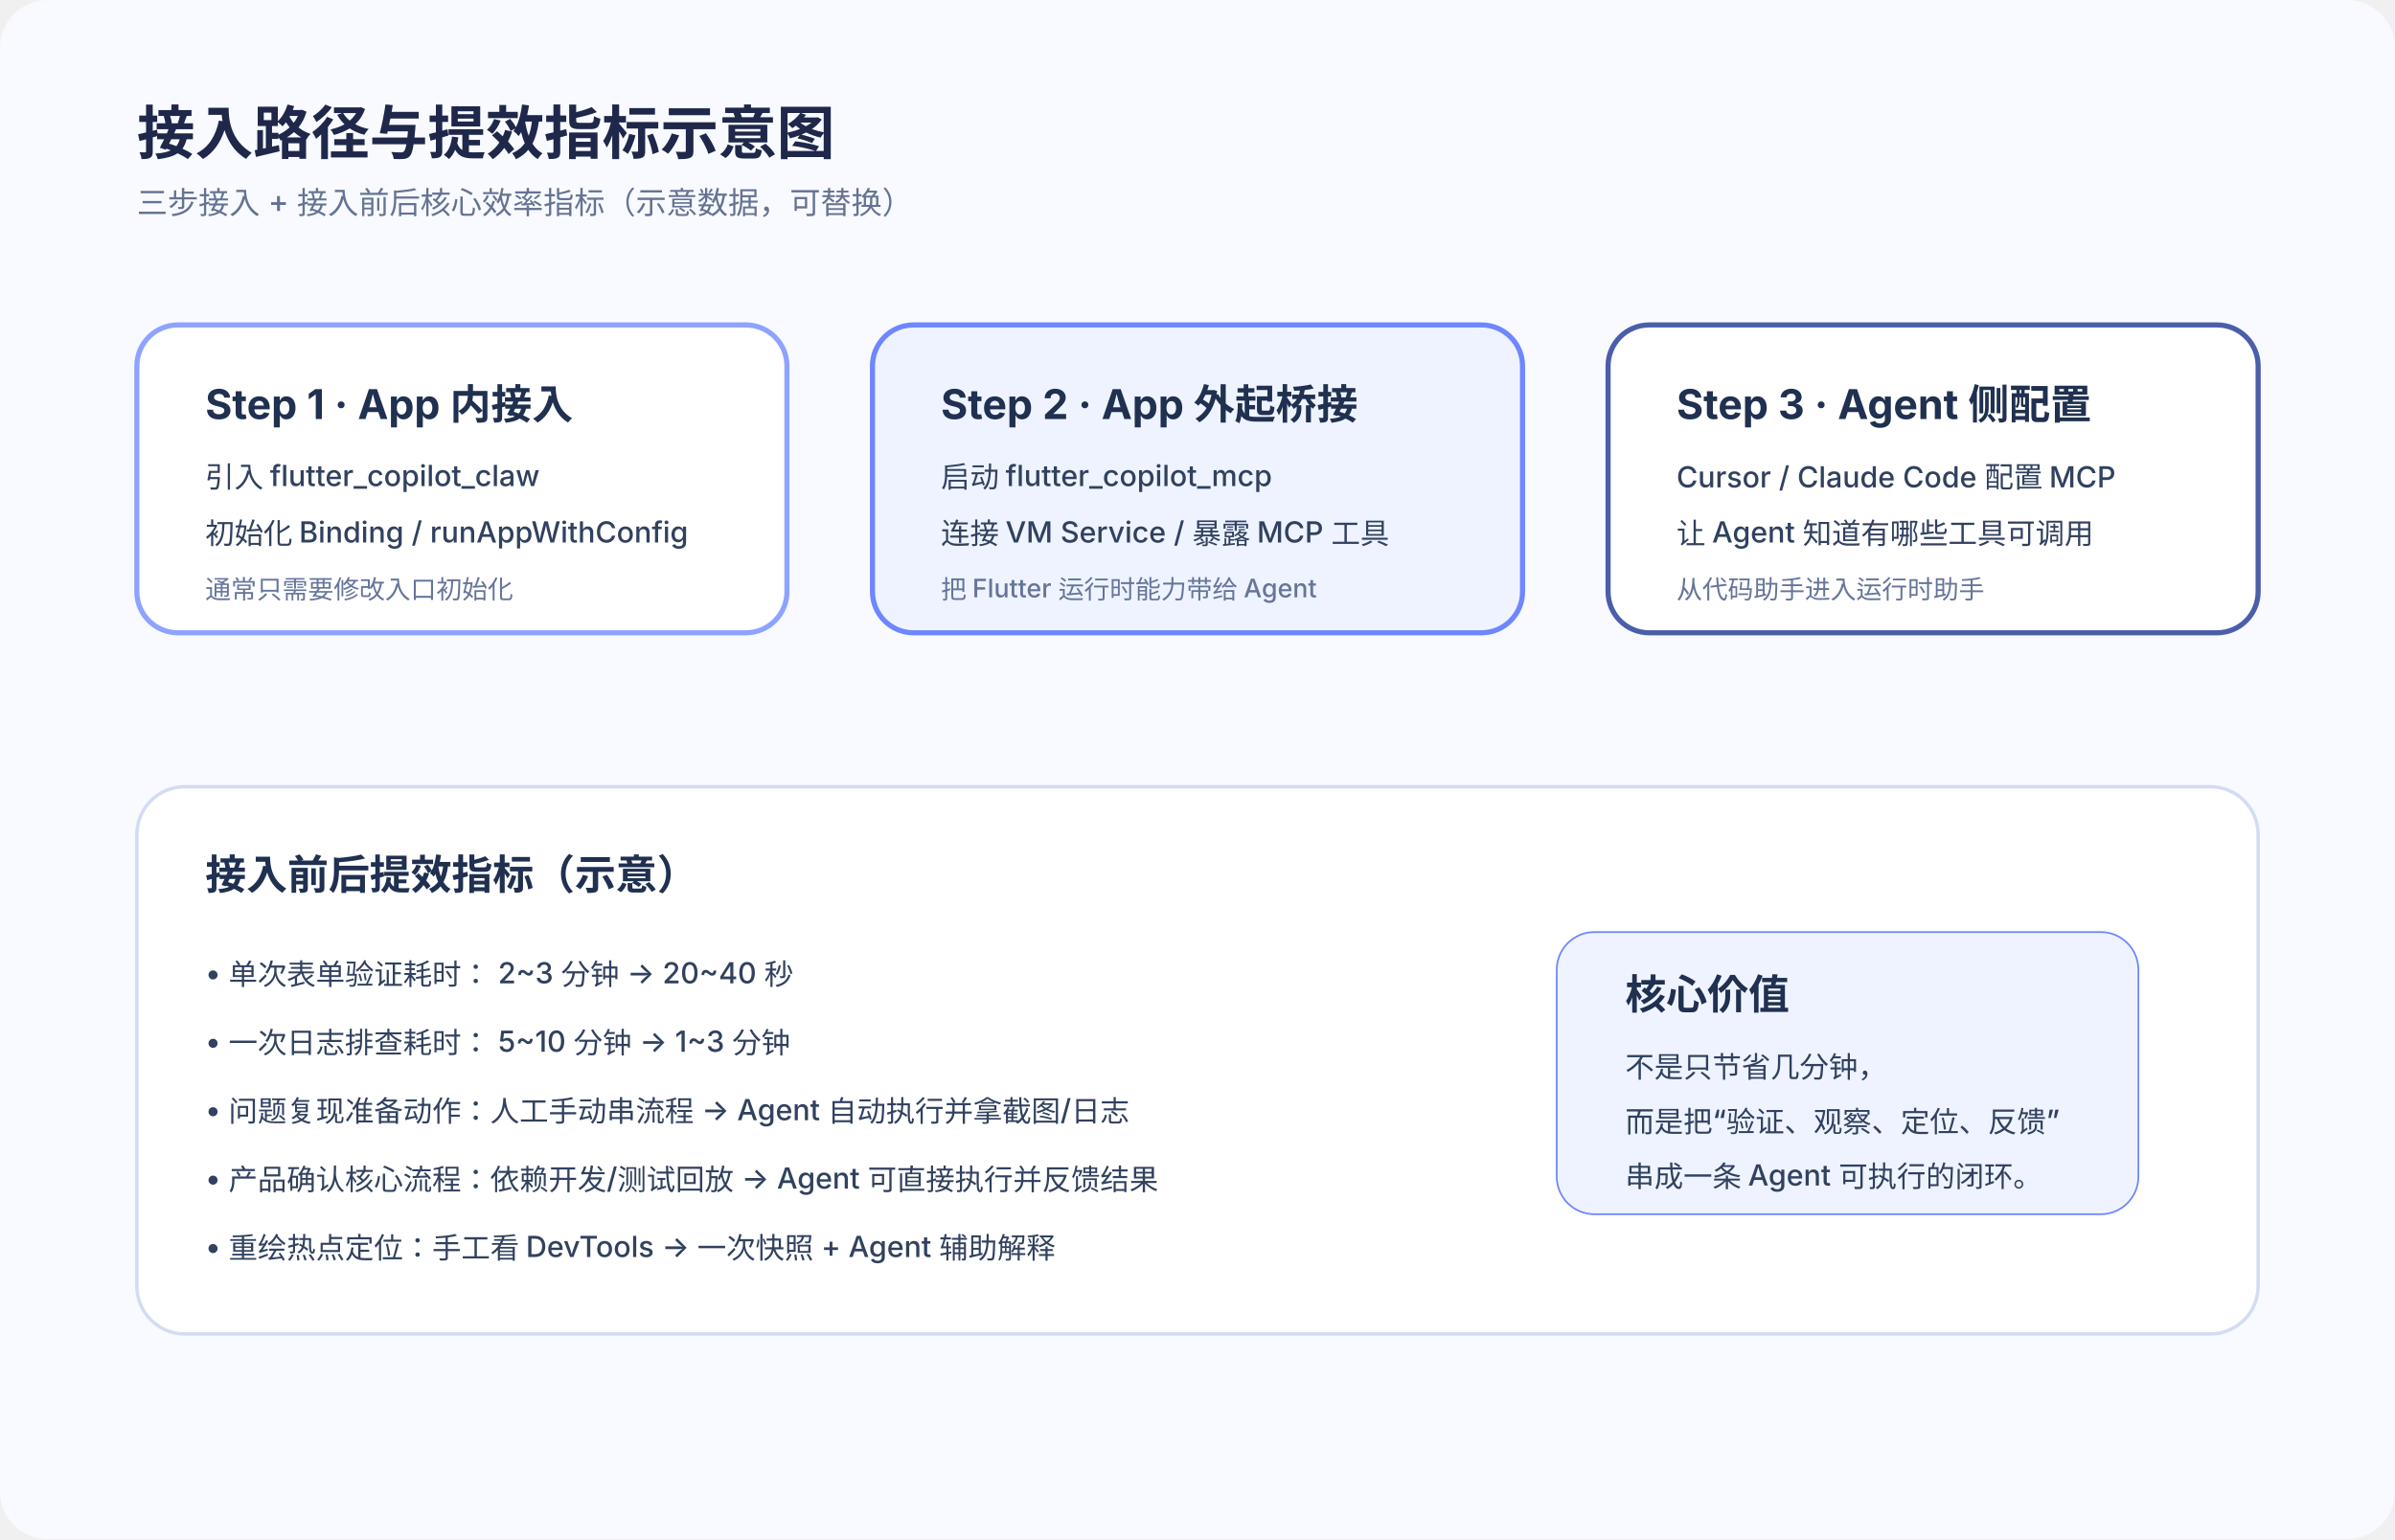
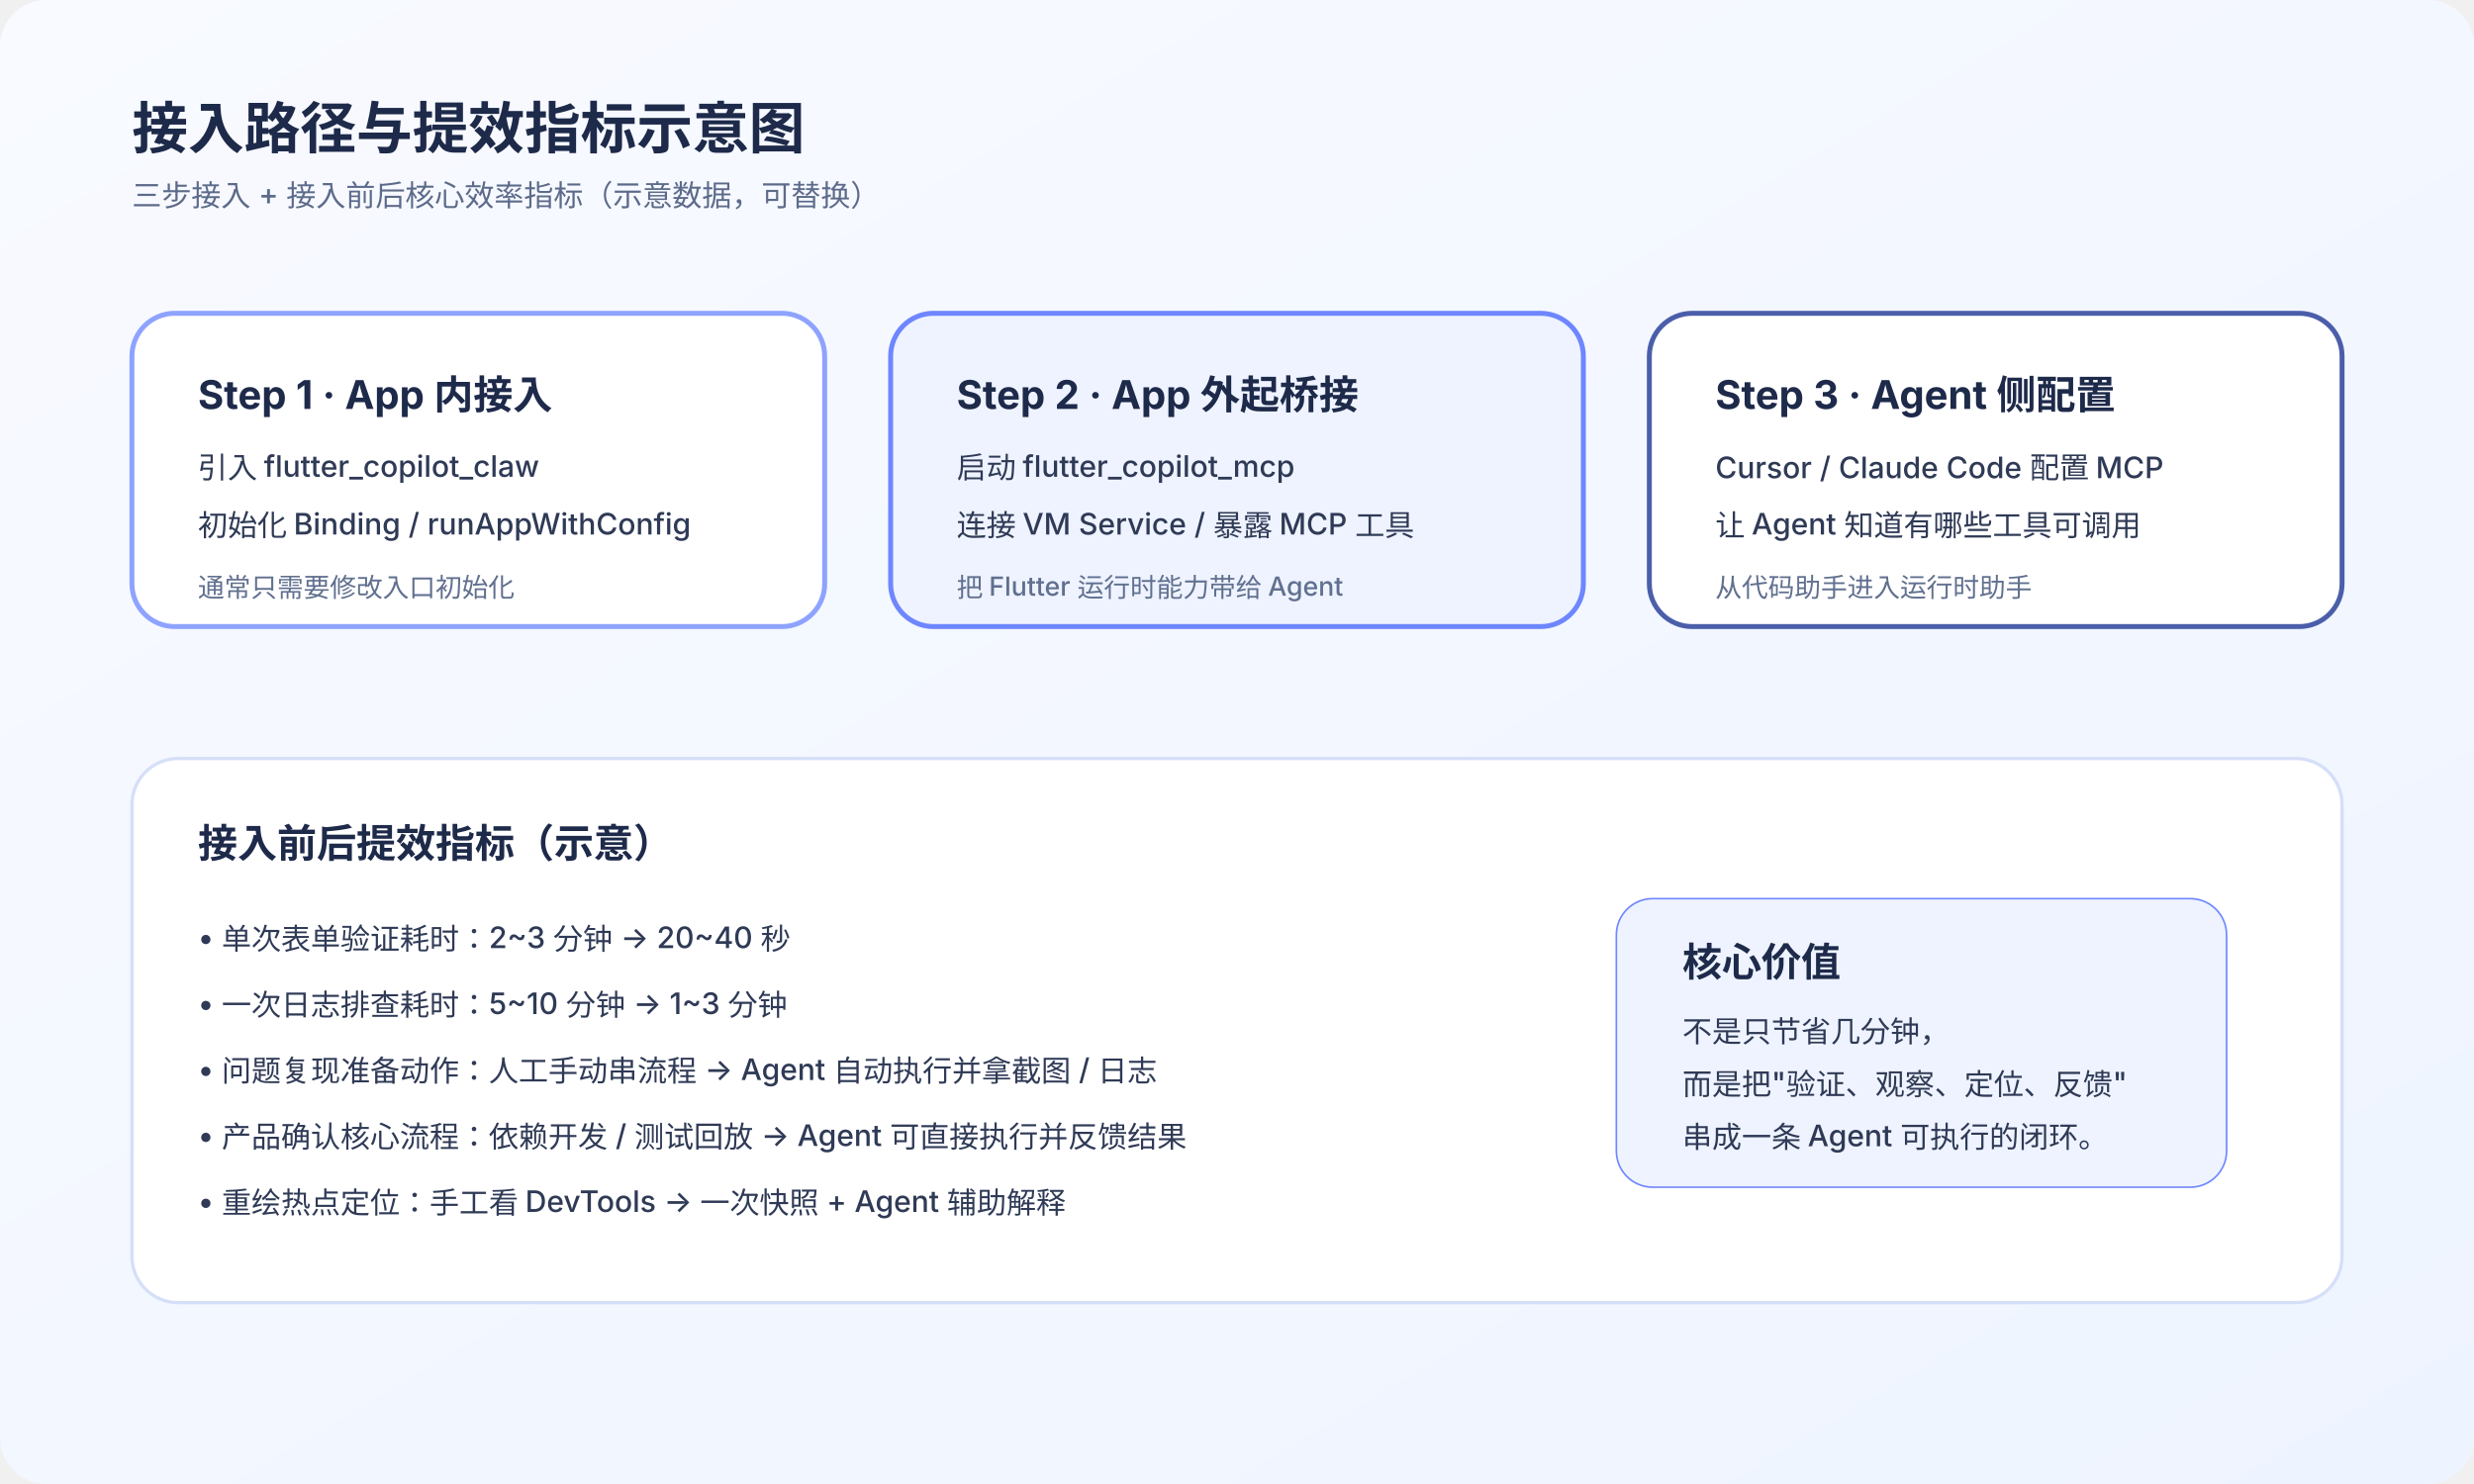
- <svg xmlns="http://www.w3.org/2000/svg" width="1400" height="900" viewBox="0 0 1400 900">
+ <svg xmlns="http://www.w3.org/2000/svg" width="1500" height="900" viewBox="0 0 1500 900">
  <defs>
+     <linearGradient id="bg" x1="0" y1="0" x2="1" y2="1">
+       <stop offset="0%" stop-color="#F8FAFF" />
+       <stop offset="100%" stop-color="#EEF4FF" />
+     </linearGradient>
    <style>
-       .title { font: 700 34px -apple-system,BlinkMacSystemFont,'Segoe UI',sans-serif; fill: #1F284A; }
-       .subtitle { font: 500 18px -apple-system,BlinkMacSystemFont,'Segoe UI',sans-serif; fill: #657393; }
-       .h { font: 700 24px -apple-system,BlinkMacSystemFont,'Segoe UI',sans-serif; fill: #203050; }
-       .b { font: 500 17px -apple-system,BlinkMacSystemFont,'Segoe UI',sans-serif; fill: #31415F; }
-       .small { font: 500 15px -apple-system,BlinkMacSystemFont,'Segoe UI',sans-serif; fill: #66759A; }
+       .title { font: 700 34px -apple-system,BlinkMacSystemFont,'Segoe UI',sans-serif; fill: #1E2A4A; }
+       .subtitle { font: 500 18px -apple-system,BlinkMacSystemFont,'Segoe UI',sans-serif; fill: #5D6B8A; }
+       .h { font: 700 24px -apple-system,BlinkMacSystemFont,'Segoe UI',sans-serif; fill: #1E2A4A; }
+       .b { font: 500 18px -apple-system,BlinkMacSystemFont,'Segoe UI',sans-serif; fill: #2F3A56; }
+       .small { font: 500 16px -apple-system,BlinkMacSystemFont,'Segoe UI',sans-serif; fill: #61708F; }
    </style>
  </defs>
-   <rect width="1400" height="900" rx="28" fill="#F8FAFF" />
+   <rect width="1500" height="900" rx="28" fill="url(#bg)" />
  <text x="80" y="90" class="title">接入路径与提效指标示意图</text>
  <text x="80" y="125" class="subtitle">三步接入 + 接入前后核心效率指标（示意数据，可替换）</text>
-   <rect x="80" y="190" width="380" height="180" rx="24" fill="#FFFFFF" stroke="#8EA3FF" stroke-width="3" />
-   <text x="120" y="245" class="h">Step 1 · App 内接入</text>
-   <text x="120" y="285" class="b">引入 flutter_copilot_claw</text>
-   <text x="120" y="318" class="b">初始化 Binding / runAppWithConfig</text>
-   <text x="120" y="350" class="small">通常只需要修改入口初始化</text>
-   <rect x="510" y="190" width="380" height="180" rx="24" fill="#EEF3FF" stroke="#6E86FF" stroke-width="3" />
-   <text x="550" y="245" class="h">Step 2 · App 外起桥接</text>
-   <text x="550" y="285" class="b">启动 flutter_copilot_mcp</text>
-   <text x="550" y="318" class="b">连接 VM Service / 暴露 MCP 工具</text>
-   <text x="550" y="350" class="small">把 Flutter 运行时能力带给 Agent</text>
-   <rect x="940" y="190" width="380" height="180" rx="24" fill="#FFFFFF" stroke="#4B5EAA" stroke-width="3" />
-   <text x="980" y="245" class="h">Step 3 · Agent 侧配置</text>
-   <text x="980" y="285" class="b">Cursor / Claude Code 配置 MCP</text>
-   <text x="980" y="318" class="b">让 Agent 知道有哪些工具可调用</text>
-   <text x="980" y="350" class="small">从代码助手进入运行时助手</text>
-   <rect x="80" y="460" width="1240" height="320" rx="28" fill="#FFFFFF" stroke="#D4DCF4" stroke-width="2" />
+   <rect x="80" y="190" width="420" height="190" rx="26" fill="#FFFFFF" stroke="#8EA3FF" stroke-width="3" />
+   <text x="120" y="248" class="h">Step 1 · App 内接入</text>
+   <text x="120" y="290" class="b">引入 flutter_copilot_claw</text>
+   <text x="120" y="325" class="b">初始化 Binding / runAppWithConfig</text>
+   <text x="120" y="362" class="small">通常只需要修改入口初始化</text>
+   <rect x="540" y="190" width="420" height="190" rx="26" fill="#EEF3FF" stroke="#6E86FF" stroke-width="3" />
+   <text x="580" y="248" class="h">Step 2 · App 外起桥接</text>
+   <text x="580" y="290" class="b">启动 flutter_copilot_mcp</text>
+   <text x="580" y="325" class="b">连接 VM Service / 暴露 MCP 工具</text>
+   <text x="580" y="362" class="small">把 Flutter 运行时能力带给 Agent</text>
+   <rect x="1000" y="190" width="420" height="190" rx="26" fill="#FFFFFF" stroke="#4B5EAA" stroke-width="3" />
+   <text x="1040" y="248" class="h">Step 3 · Agent 侧配置</text>
+   <text x="1040" y="290" class="b">Cursor / Claude Code 配置 MCP</text>
+   <text x="1040" y="325" class="b">让 Agent 知道有哪些工具可调用</text>
+   <text x="1040" y="362" class="small">从代码助手进入运行时助手</text>
+   <rect x="80" y="460" width="1340" height="330" rx="28" fill="#FFFFFF" stroke="#D6DFF8" stroke-width="2" />
  <text x="120" y="520" class="h">接入前后提效指标（示意）</text>
-   <text x="120" y="575" class="b">• 单次表单验证耗时： 2~3 分钟 → 20~40 秒</text>
-   <text x="120" y="615" class="b">• 一次日志排查耗时： 5~10 分钟 → 1~3 分钟</text>
-   <text x="120" y="655" class="b">• 问题复现准备动作：人工手动串流程 → Agent 自动执行并拿截图/日志</text>
-   <text x="120" y="695" class="b">• 产品确认核心流程：依赖开发/测试回放 → Agent 可直接执行并反馈结果</text>
+   <text x="120" y="575" class="b">• 单次表单验证耗时：2~3 分钟 → 20~40 秒</text>
+   <text x="120" y="615" class="b">• 一次日志排查耗时：5~10 分钟 → 1~3 分钟</text>
+   <text x="120" y="655" class="b">• 问题复现准备动作：人工手动串流程 → Agent 自动执行并拿截图 / 日志</text>
+   <text x="120" y="695" class="b">• 产品确认核心流程：依赖开发 / 测试回放 → Agent 可直接执行并反馈结果</text>
  <text x="120" y="735" class="b">• 重绘热点定位：手工看 DevTools → 一次快照 + Agent 辅助解释</text>
-   <rect x="910" y="545" width="340" height="165" rx="22" fill="#EEF3FF" stroke="#6E86FF" />
-   <text x="950" y="590" class="h">核心价值</text>
-   <text x="950" y="630" class="b">不是只节省几分钟，</text>
-   <text x="950" y="662" class="b">而是把“验证、观察、定位、反馈”</text>
-   <text x="950" y="694" class="b">串成一条 Agent 可执行的闭环。</text>
+   <rect x="980" y="545" width="370" height="175" rx="22" fill="#EEF3FF" stroke="#6E86FF" />
+   <text x="1020" y="592" class="h">核心价值</text>
+   <text x="1020" y="632" class="b">不是只节省几分钟，</text>
+   <text x="1020" y="664" class="b">而是把"验证、观察、定位、反馈"</text>
+   <text x="1020" y="696" class="b">串成一条 Agent 可执行的闭环。</text>
</svg>
